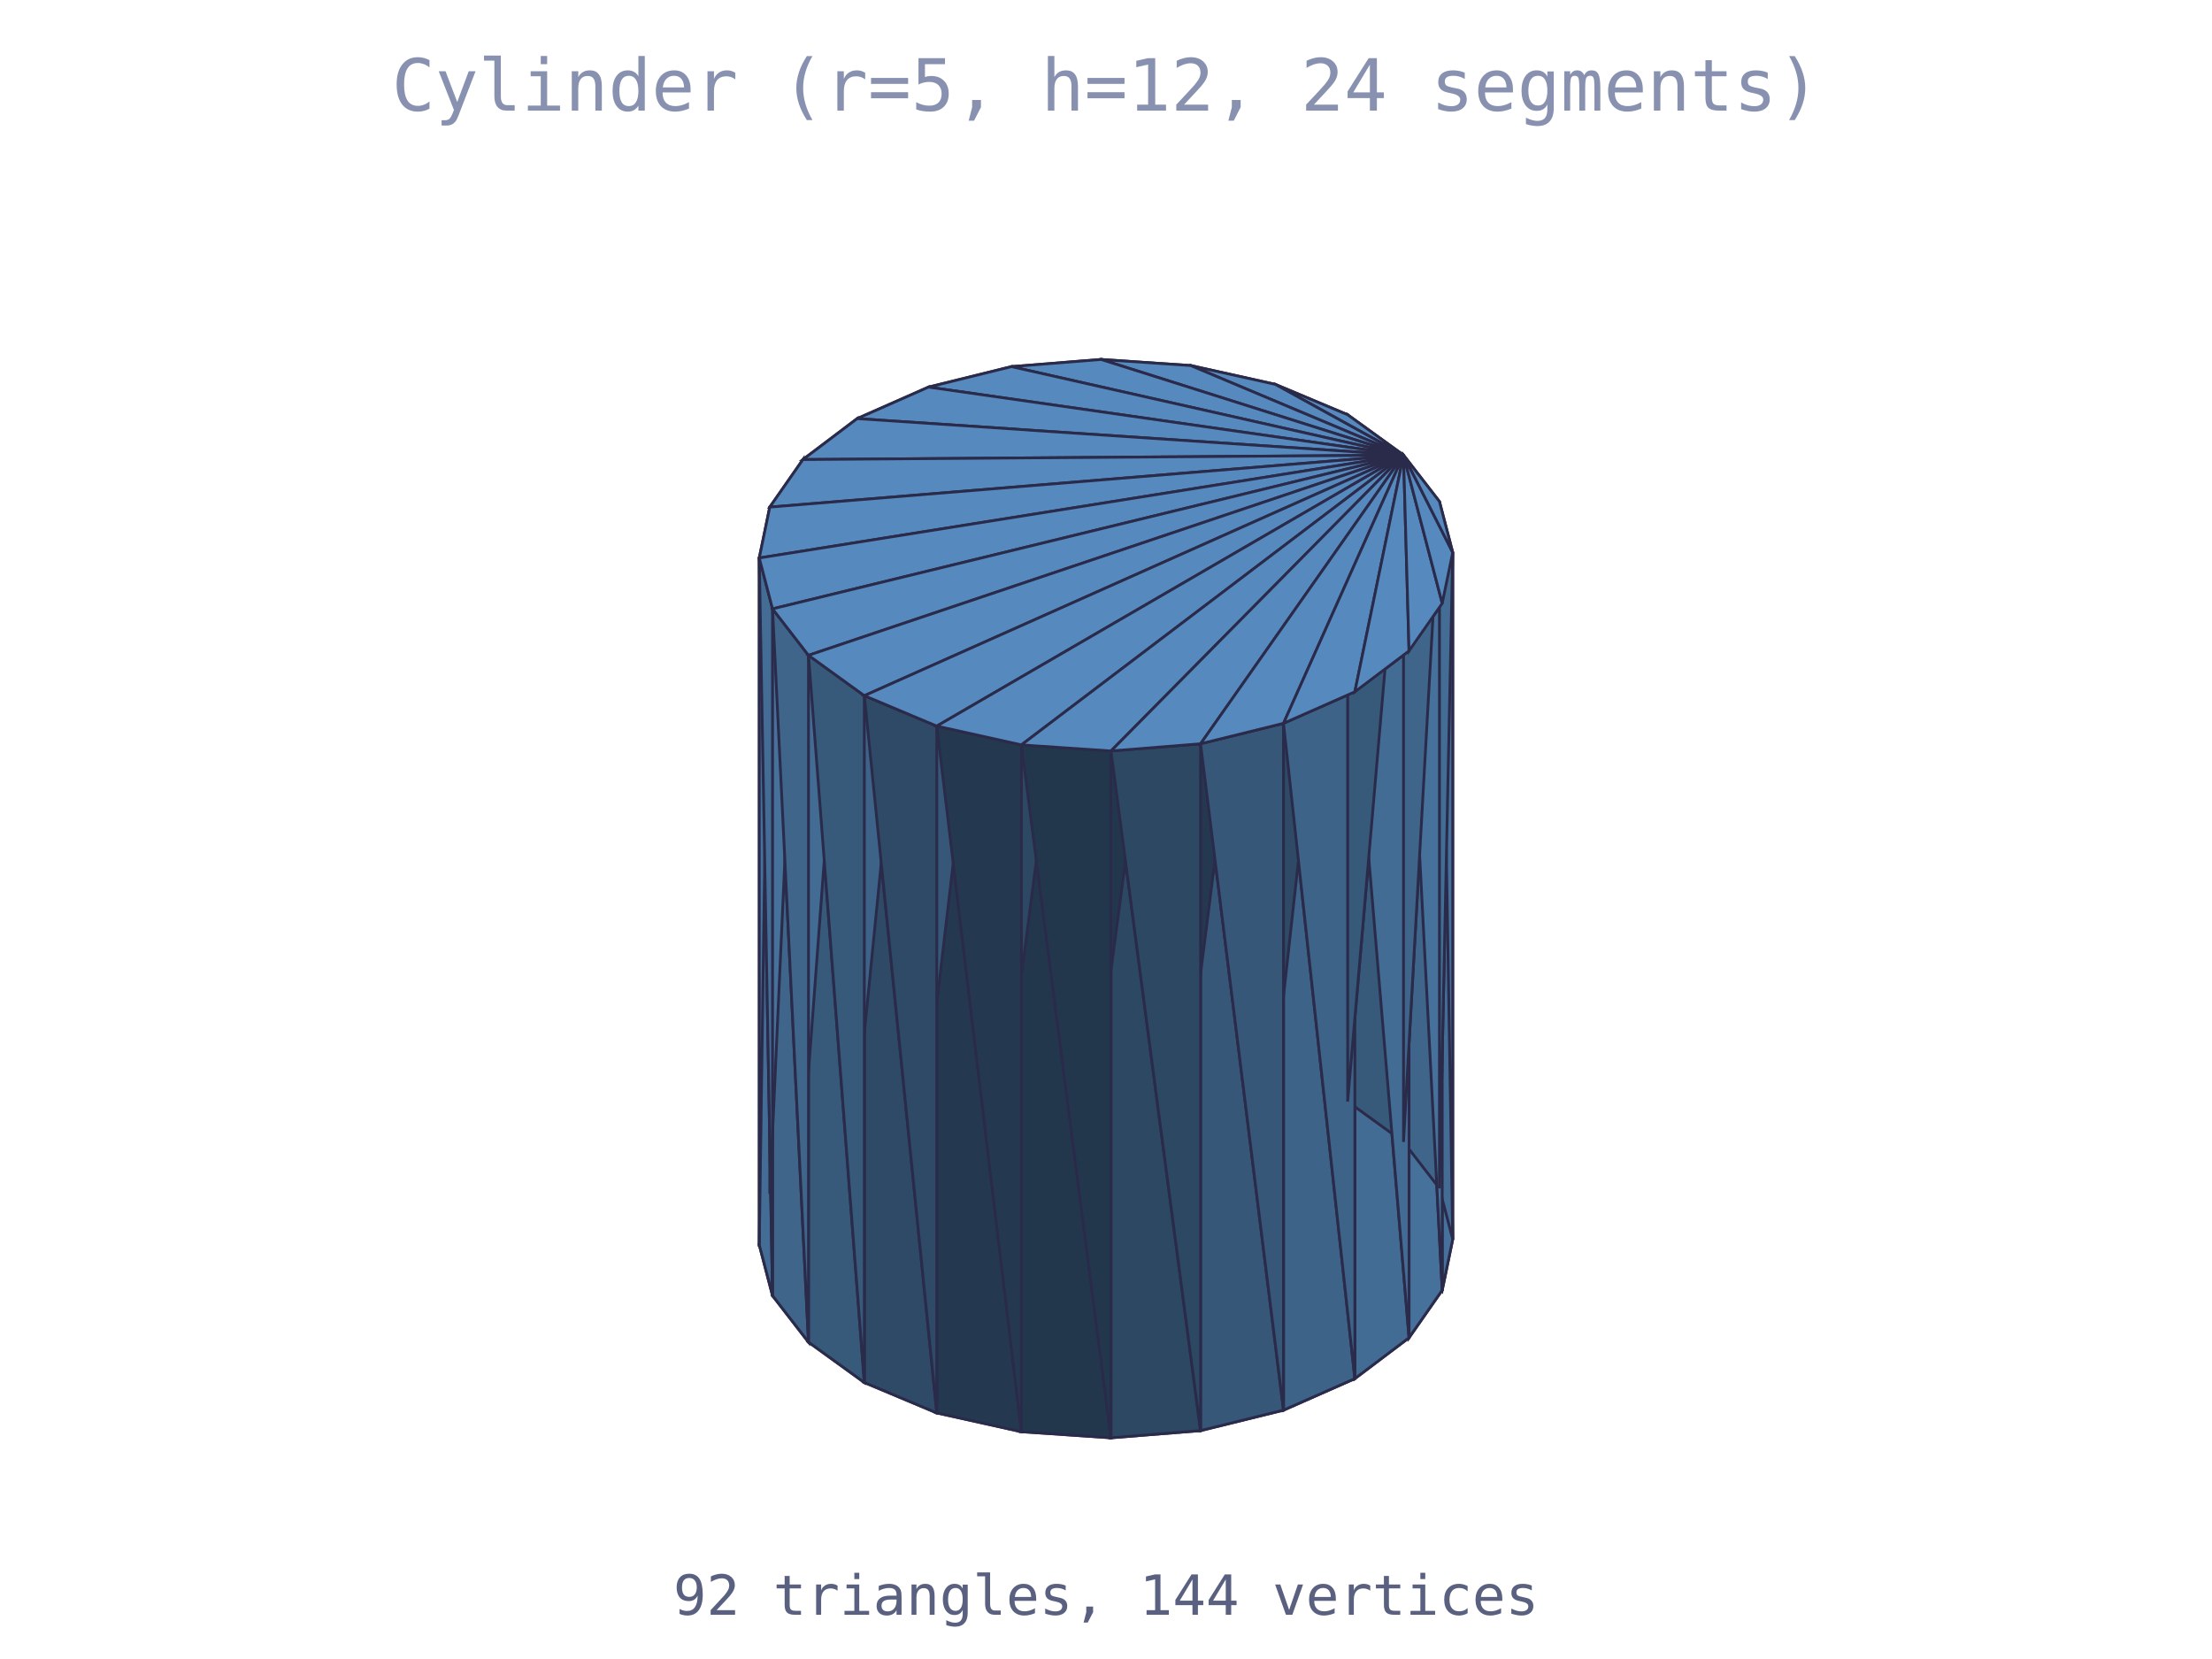
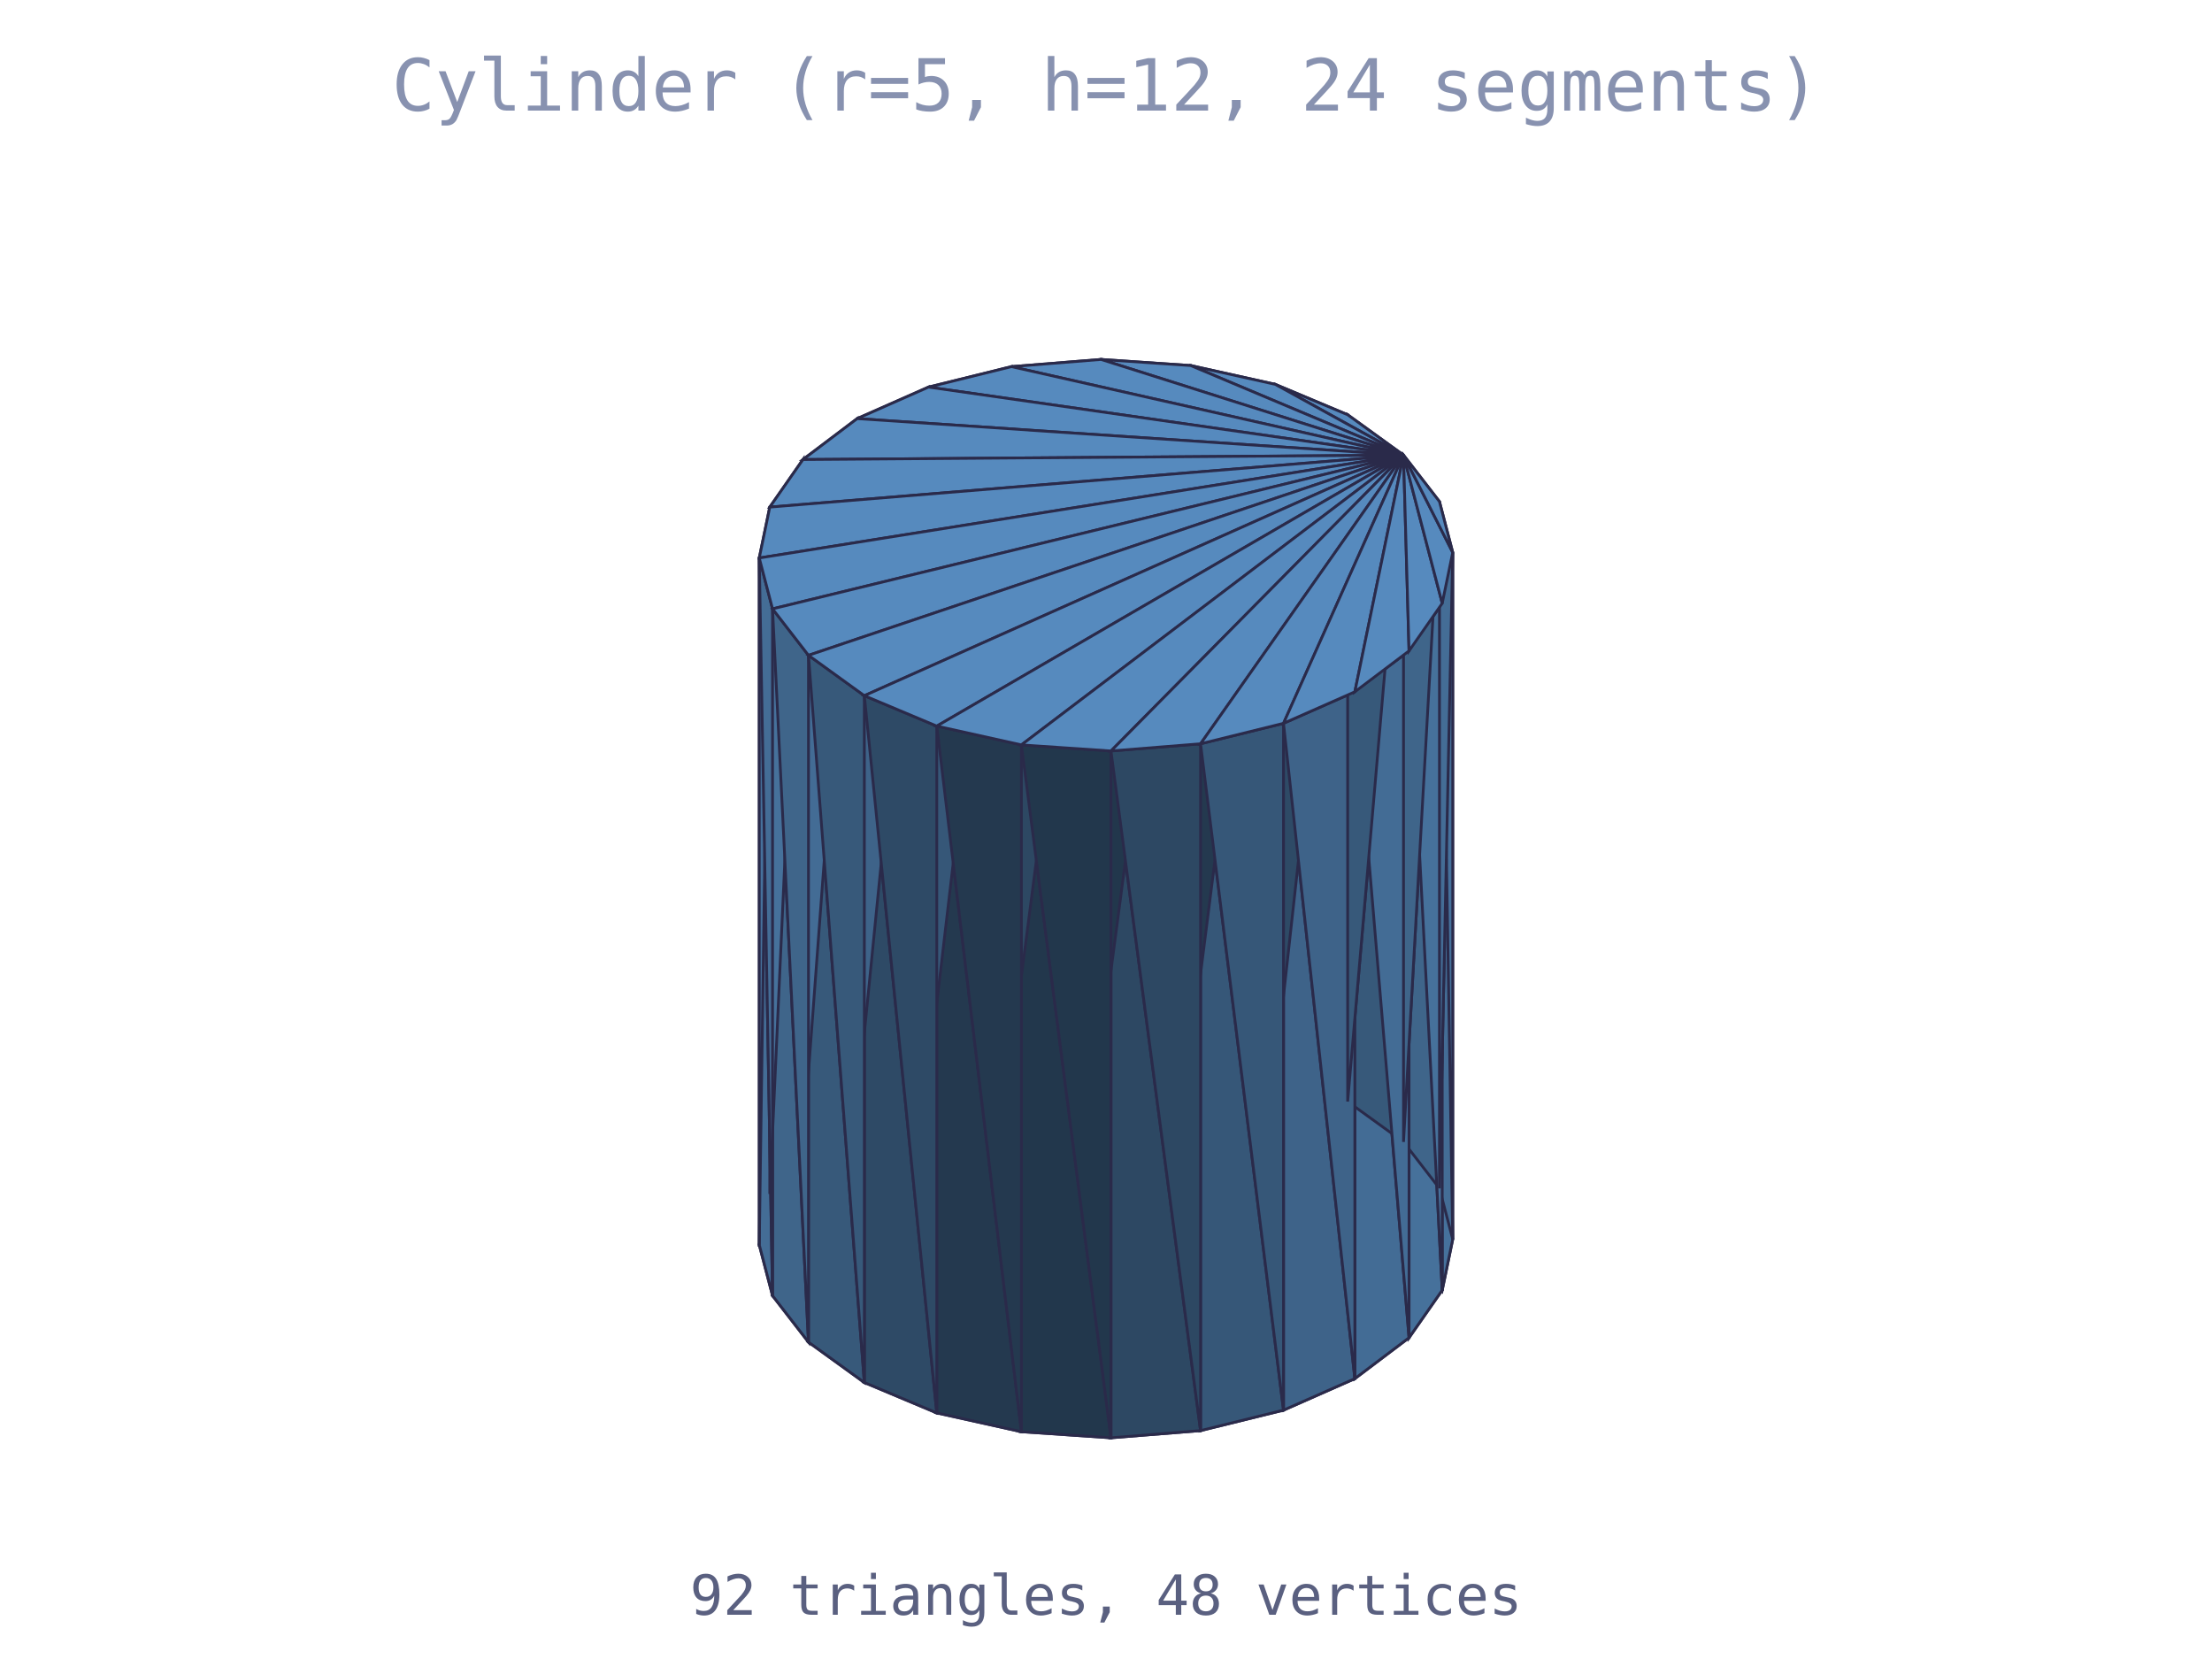
<svg xmlns="http://www.w3.org/2000/svg" width="400" height="300" style="background:#1a1a2e">
  <text x="200" y="20" font-family="monospace" font-size="13" fill="#8892b0" text-anchor="middle">Cylinder (r=5, h=12, 24 segments)</text>
-   <polygon points="243.7,199.2 230.6,193.7 215.3,190.3" fill="rgb(86,138,190)" stroke="#2a2a4a" stroke-width="0.5" />
-   <polygon points="243.7,199.2 215.3,190.3 199.1,189.2" fill="rgb(86,138,190)" stroke="#2a2a4a" stroke-width="0.5" />
-   <polygon points="243.7,199.2 199.1,189.2 182.9,190.5" fill="rgb(86,138,190)" stroke="#2a2a4a" stroke-width="0.5" />
-   <polygon points="243.7,199.2 182.9,190.5 167.9,194.2" fill="rgb(86,138,190)" stroke="#2a2a4a" stroke-width="0.5" />
-   <polygon points="243.7,199.2 167.9,194.2 155.0,199.9" fill="rgb(86,138,190)" stroke="#2a2a4a" stroke-width="0.5" />
-   <polygon points="243.7,199.2 155.0,199.9 145.2,207.3" fill="rgb(86,138,190)" stroke="#2a2a4a" stroke-width="0.5" />
-   <polygon points="243.7,199.2 145.2,207.3 139.2,215.9" fill="rgb(86,138,190)" stroke="#2a2a4a" stroke-width="0.5" />
-   <polygon points="243.7,199.2 139.2,215.9 137.3,225.1" fill="rgb(86,138,190)" stroke="#2a2a4a" stroke-width="0.5" />
-   <polygon points="243.7,199.2 137.3,225.1 139.7,234.3" fill="rgb(86,138,190)" stroke="#2a2a4a" stroke-width="0.5" />
-   <polygon points="243.7,199.2 139.7,234.3 146.2,242.7" fill="rgb(86,138,190)" stroke="#2a2a4a" stroke-width="0.5" />
-   <polygon points="243.7,199.2 146.2,242.7 156.3,250.0" fill="rgb(86,138,190)" stroke="#2a2a4a" stroke-width="0.5" />
-   <polygon points="243.7,199.2 156.3,250.0 169.4,255.5" fill="rgb(86,138,190)" stroke="#2a2a4a" stroke-width="0.5" />
-   <polygon points="243.7,199.2 169.4,255.5 184.7,258.9" fill="rgb(86,138,190)" stroke="#2a2a4a" stroke-width="0.5" />
-   <polygon points="243.7,199.2 184.7,258.9 200.9,260.0" fill="rgb(86,138,190)" stroke="#2a2a4a" stroke-width="0.5" />
-   <polygon points="243.7,199.2 200.9,260.0 217.1,258.7" fill="rgb(86,138,190)" stroke="#2a2a4a" stroke-width="0.5" />
-   <polygon points="243.7,199.2 217.1,258.7 232.1,255.0" fill="rgb(86,138,190)" stroke="#2a2a4a" stroke-width="0.5" />
-   <polygon points="243.7,199.2 232.1,255.0 245.0,249.3" fill="rgb(86,138,190)" stroke="#2a2a4a" stroke-width="0.5" />
-   <polygon points="243.7,199.2 245.0,249.3 254.8,241.9" fill="rgb(86,138,190)" stroke="#2a2a4a" stroke-width="0.5" />
-   <polygon points="243.7,199.2 254.8,241.9 260.8,233.3" fill="rgb(86,138,190)" stroke="#2a2a4a" stroke-width="0.5" />
-   <polygon points="243.7,199.2 260.8,233.3 262.7,224.1" fill="rgb(86,138,190)" stroke="#2a2a4a" stroke-width="0.5" />
-   <polygon points="243.7,199.2 262.7,224.1 260.3,214.9" fill="rgb(86,138,190)" stroke="#2a2a4a" stroke-width="0.5" />
-   <polygon points="260.3,214.9 253.8,206.5 243.7,199.2" fill="rgb(86,138,190)" stroke="#2a2a4a" stroke-width="0.5" />
+   <polygon points="243.7,199.2 215.3,190.3 230.6,193.7" fill="rgb(86,138,190)" stroke="#2a2a4a" stroke-width="0.5" />
+   <polygon points="243.7,199.2 199.1,189.2 215.3,190.3" fill="rgb(86,138,190)" stroke="#2a2a4a" stroke-width="0.5" />
+   <polygon points="243.7,199.2 182.9,190.5 199.1,189.2" fill="rgb(86,138,190)" stroke="#2a2a4a" stroke-width="0.5" />
+   <polygon points="243.7,199.2 167.9,194.2 182.9,190.5" fill="rgb(86,138,190)" stroke="#2a2a4a" stroke-width="0.5" />
+   <polygon points="243.7,199.2 155.0,199.9 167.9,194.2" fill="rgb(86,138,190)" stroke="#2a2a4a" stroke-width="0.5" />
+   <polygon points="243.7,199.2 145.2,207.3 155.0,199.9" fill="rgb(86,138,190)" stroke="#2a2a4a" stroke-width="0.5" />
+   <polygon points="243.7,199.2 139.2,215.9 145.2,207.3" fill="rgb(86,138,190)" stroke="#2a2a4a" stroke-width="0.5" />
+   <polygon points="243.7,199.2 137.3,225.1 139.2,215.9" fill="rgb(86,138,190)" stroke="#2a2a4a" stroke-width="0.5" />
+   <polygon points="243.7,199.2 139.7,234.3 137.3,225.1" fill="rgb(86,138,190)" stroke="#2a2a4a" stroke-width="0.5" />
+   <polygon points="243.7,199.2 146.2,242.7 139.7,234.3" fill="rgb(86,138,190)" stroke="#2a2a4a" stroke-width="0.5" />
+   <polygon points="243.7,199.2 156.3,250.0 146.2,242.7" fill="rgb(86,138,190)" stroke="#2a2a4a" stroke-width="0.5" />
+   <polygon points="243.7,199.2 169.4,255.5 156.3,250.0" fill="rgb(86,138,190)" stroke="#2a2a4a" stroke-width="0.5" />
+   <polygon points="243.7,199.2 184.7,258.9 169.4,255.5" fill="rgb(86,138,190)" stroke="#2a2a4a" stroke-width="0.5" />
+   <polygon points="243.7,199.2 200.9,260.0 184.7,258.9" fill="rgb(86,138,190)" stroke="#2a2a4a" stroke-width="0.5" />
+   <polygon points="243.7,199.2 217.1,258.7 200.9,260.0" fill="rgb(86,138,190)" stroke="#2a2a4a" stroke-width="0.5" />
+   <polygon points="243.7,199.2 232.1,255.0 217.1,258.7" fill="rgb(86,138,190)" stroke="#2a2a4a" stroke-width="0.5" />
+   <polygon points="243.7,199.2 245.0,249.3 232.1,255.0" fill="rgb(86,138,190)" stroke="#2a2a4a" stroke-width="0.5" />
+   <polygon points="243.7,199.2 254.8,241.9 245.0,249.3" fill="rgb(86,138,190)" stroke="#2a2a4a" stroke-width="0.5" />
+   <polygon points="243.7,199.2 260.8,233.3 254.8,241.9" fill="rgb(86,138,190)" stroke="#2a2a4a" stroke-width="0.5" />
+   <polygon points="243.7,199.2 262.7,224.1 260.8,233.3" fill="rgb(86,138,190)" stroke="#2a2a4a" stroke-width="0.5" />
+   <polygon points="243.7,199.2 260.3,214.9 262.7,224.1" fill="rgb(86,138,190)" stroke="#2a2a4a" stroke-width="0.5" />
+   <polygon points="260.3,214.9 243.7,199.2 253.8,206.5" fill="rgb(86,138,190)" stroke="#2a2a4a" stroke-width="0.5" />
  <polygon points="243.7,75.0 243.7,199.2 230.6,193.7" fill="rgb(46,74,102)" stroke="#2a2a4a" stroke-width="0.5" />
  <polygon points="230.6,69.5 230.6,193.7 215.3,190.3" fill="rgb(36,57,79)" stroke="#2a2a4a" stroke-width="0.5" />
  <polygon points="215.3,66.1 215.3,190.3 199.1,189.2" fill="rgb(34,55,76)" stroke="#2a2a4a" stroke-width="0.5" />
  <polygon points="199.1,65.0 199.1,189.2 182.9,190.5" fill="rgb(45,72,99)" stroke="#2a2a4a" stroke-width="0.5" />
  <polygon points="182.9,66.3 182.9,190.5 167.9,194.2" fill="rgb(54,87,120)" stroke="#2a2a4a" stroke-width="0.5" />
  <polygon points="167.9,70.0 167.9,194.2 155.0,199.9" fill="rgb(62,99,137)" stroke="#2a2a4a" stroke-width="0.5" />
  <polygon points="155.0,75.7 155.0,199.9 145.2,207.3" fill="rgb(67,108,149)" stroke="#2a2a4a" stroke-width="0.5" />
  <polygon points="145.2,83.1 145.2,207.3 139.2,215.9" fill="rgb(70,113,155)" stroke="#2a2a4a" stroke-width="0.5" />
  <polygon points="139.2,91.7 139.2,215.9 137.3,225.1" fill="rgb(70,113,156)" stroke="#2a2a4a" stroke-width="0.5" />
  <polygon points="137.3,100.9 137.3,225.1 139.7,234.3" fill="rgb(68,109,150)" stroke="#2a2a4a" stroke-width="0.5" />
  <polygon points="139.7,110.1 139.7,234.3 146.2,242.7" fill="rgb(63,101,138)" stroke="#2a2a4a" stroke-width="0.5" />
  <polygon points="146.2,118.5 146.2,242.7 156.3,250.0" fill="rgb(55,89,122)" stroke="#2a2a4a" stroke-width="0.5" />
  <polygon points="156.3,125.8 156.3,250.0 169.4,255.5" fill="rgb(46,74,102)" stroke="#2a2a4a" stroke-width="0.5" />
  <polygon points="169.4,131.3 169.4,255.5 184.7,258.9" fill="rgb(36,57,79)" stroke="#2a2a4a" stroke-width="0.5" />
  <polygon points="184.7,134.7 184.7,258.9 200.9,260.0" fill="rgb(34,55,76)" stroke="#2a2a4a" stroke-width="0.5" />
  <polygon points="200.9,135.8 200.9,260.0 217.1,258.7" fill="rgb(45,72,99)" stroke="#2a2a4a" stroke-width="0.5" />
  <polygon points="217.1,134.5 217.1,258.7 232.1,255.0" fill="rgb(54,87,120)" stroke="#2a2a4a" stroke-width="0.5" />
  <polygon points="232.1,130.8 232.1,255.0 245.0,249.3" fill="rgb(62,99,137)" stroke="#2a2a4a" stroke-width="0.5" />
  <polygon points="245.0,125.1 245.0,249.3 254.8,241.9" fill="rgb(67,108,149)" stroke="#2a2a4a" stroke-width="0.5" />
  <polygon points="254.8,117.7 254.8,241.9 260.8,233.3" fill="rgb(70,113,155)" stroke="#2a2a4a" stroke-width="0.5" />
  <polygon points="260.8,109.1 260.8,233.3 262.7,224.1" fill="rgb(70,113,156)" stroke="#2a2a4a" stroke-width="0.5" />
  <polygon points="262.7,99.9 262.7,224.1 260.3,214.9" fill="rgb(68,109,150)" stroke="#2a2a4a" stroke-width="0.5" />
  <polygon points="260.3,90.7 260.3,214.9 253.8,206.5" fill="rgb(63,101,138)" stroke="#2a2a4a" stroke-width="0.5" />
  <polygon points="253.8,82.3 253.8,206.5 243.7,199.2" fill="rgb(55,89,122)" stroke="#2a2a4a" stroke-width="0.5" />
  <polygon points="230.6,193.7 230.6,69.5 243.7,75.0" fill="rgb(46,74,102)" stroke="#2a2a4a" stroke-width="0.5" />
  <polygon points="215.3,190.3 215.3,66.1 230.6,69.5" fill="rgb(36,57,79)" stroke="#2a2a4a" stroke-width="0.5" />
  <polygon points="199.1,189.2 199.1,65.0 215.3,66.1" fill="rgb(34,55,76)" stroke="#2a2a4a" stroke-width="0.5" />
  <polygon points="182.9,190.5 182.9,66.3 199.1,65.0" fill="rgb(45,72,99)" stroke="#2a2a4a" stroke-width="0.5" />
  <polygon points="167.9,194.2 167.9,70.0 182.9,66.3" fill="rgb(54,87,120)" stroke="#2a2a4a" stroke-width="0.5" />
  <polygon points="155.0,199.9 155.0,75.7 167.9,70.0" fill="rgb(62,99,137)" stroke="#2a2a4a" stroke-width="0.5" />
  <polygon points="145.2,207.3 145.2,83.1 155.0,75.7" fill="rgb(67,108,149)" stroke="#2a2a4a" stroke-width="0.5" />
  <polygon points="139.2,215.9 139.2,91.7 145.2,83.1" fill="rgb(70,113,155)" stroke="#2a2a4a" stroke-width="0.5" />
  <polygon points="137.3,225.1 137.3,100.9 139.2,91.7" fill="rgb(70,113,156)" stroke="#2a2a4a" stroke-width="0.5" />
  <polygon points="139.7,234.3 139.7,110.1 137.3,100.9" fill="rgb(68,109,150)" stroke="#2a2a4a" stroke-width="0.5" />
  <polygon points="146.2,242.7 146.2,118.5 139.7,110.1" fill="rgb(63,101,138)" stroke="#2a2a4a" stroke-width="0.5" />
  <polygon points="156.3,250.0 156.3,125.8 146.2,118.5" fill="rgb(55,89,122)" stroke="#2a2a4a" stroke-width="0.5" />
  <polygon points="169.4,255.5 169.4,131.3 156.3,125.8" fill="rgb(46,74,102)" stroke="#2a2a4a" stroke-width="0.5" />
  <polygon points="184.7,258.9 184.7,134.7 169.4,131.3" fill="rgb(36,57,79)" stroke="#2a2a4a" stroke-width="0.5" />
  <polygon points="200.9,260.0 200.9,135.8 184.7,134.7" fill="rgb(34,55,76)" stroke="#2a2a4a" stroke-width="0.5" />
  <polygon points="217.1,258.7 217.1,134.5 200.9,135.8" fill="rgb(45,72,99)" stroke="#2a2a4a" stroke-width="0.5" />
  <polygon points="232.1,255.0 232.1,130.8 217.1,134.5" fill="rgb(54,87,120)" stroke="#2a2a4a" stroke-width="0.5" />
  <polygon points="245.0,249.3 245.0,125.1 232.1,130.8" fill="rgb(62,99,137)" stroke="#2a2a4a" stroke-width="0.5" />
  <polygon points="254.8,241.9 254.8,117.7 245.0,125.1" fill="rgb(67,108,149)" stroke="#2a2a4a" stroke-width="0.5" />
  <polygon points="260.8,233.3 260.8,109.1 254.8,117.7" fill="rgb(70,113,155)" stroke="#2a2a4a" stroke-width="0.5" />
  <polygon points="262.7,224.1 262.7,99.9 260.8,109.1" fill="rgb(70,113,156)" stroke="#2a2a4a" stroke-width="0.5" />
  <polygon points="260.3,214.9 260.3,90.7 262.7,99.9" fill="rgb(68,109,150)" stroke="#2a2a4a" stroke-width="0.5" />
  <polygon points="253.8,206.5 253.8,82.3 260.3,90.7" fill="rgb(63,101,138)" stroke="#2a2a4a" stroke-width="0.5" />
  <polygon points="243.7,199.2 243.7,75.0 253.8,82.3" fill="rgb(55,89,122)" stroke="#2a2a4a" stroke-width="0.5" />
  <polygon points="253.8,82.3 243.7,75.0 230.6,69.5" fill="rgb(86,138,190)" stroke="#2a2a4a" stroke-width="0.5" />
  <polygon points="253.8,82.3 230.6,69.5 215.3,66.1" fill="rgb(86,138,190)" stroke="#2a2a4a" stroke-width="0.5" />
  <polygon points="253.8,82.3 215.3,66.1 199.1,65.0" fill="rgb(86,138,190)" stroke="#2a2a4a" stroke-width="0.5" />
  <polygon points="253.8,82.3 199.1,65.0 182.9,66.3" fill="rgb(86,138,190)" stroke="#2a2a4a" stroke-width="0.5" />
  <polygon points="253.8,82.3 182.9,66.3 167.9,70.0" fill="rgb(86,138,190)" stroke="#2a2a4a" stroke-width="0.5" />
  <polygon points="253.8,82.3 167.9,70.0 155.0,75.7" fill="rgb(86,138,190)" stroke="#2a2a4a" stroke-width="0.5" />
  <polygon points="253.8,82.3 155.0,75.7 145.2,83.1" fill="rgb(86,138,190)" stroke="#2a2a4a" stroke-width="0.5" />
  <polygon points="253.8,82.3 145.2,83.1 139.2,91.7" fill="rgb(86,138,190)" stroke="#2a2a4a" stroke-width="0.5" />
  <polygon points="253.8,82.3 139.2,91.7 137.3,100.9" fill="rgb(86,138,190)" stroke="#2a2a4a" stroke-width="0.5" />
  <polygon points="253.8,82.3 137.3,100.9 139.7,110.1" fill="rgb(86,138,190)" stroke="#2a2a4a" stroke-width="0.5" />
  <polygon points="253.8,82.3 139.7,110.1 146.2,118.5" fill="rgb(86,138,190)" stroke="#2a2a4a" stroke-width="0.5" />
  <polygon points="253.8,82.3 146.2,118.5 156.3,125.8" fill="rgb(86,138,190)" stroke="#2a2a4a" stroke-width="0.5" />
  <polygon points="253.8,82.3 156.3,125.8 169.4,131.3" fill="rgb(86,138,190)" stroke="#2a2a4a" stroke-width="0.5" />
  <polygon points="253.8,82.3 169.4,131.3 184.7,134.7" fill="rgb(86,138,190)" stroke="#2a2a4a" stroke-width="0.5" />
  <polygon points="253.8,82.3 184.7,134.7 200.9,135.8" fill="rgb(86,138,190)" stroke="#2a2a4a" stroke-width="0.5" />
  <polygon points="253.8,82.3 200.9,135.8 217.1,134.5" fill="rgb(86,138,190)" stroke="#2a2a4a" stroke-width="0.5" />
  <polygon points="253.8,82.3 217.1,134.5 232.1,130.8" fill="rgb(86,138,190)" stroke="#2a2a4a" stroke-width="0.5" />
  <polygon points="253.8,82.3 232.1,130.8 245.0,125.1" fill="rgb(86,138,190)" stroke="#2a2a4a" stroke-width="0.5" />
  <polygon points="253.8,82.3 245.0,125.1 254.8,117.7" fill="rgb(86,138,190)" stroke="#2a2a4a" stroke-width="0.5" />
  <polygon points="253.8,82.3 254.8,117.7 260.8,109.1" fill="rgb(86,138,190)" stroke="#2a2a4a" stroke-width="0.5" />
  <polygon points="253.8,82.3 260.8,109.1 262.7,99.9" fill="rgb(86,138,190)" stroke="#2a2a4a" stroke-width="0.5" />
  <polygon points="262.7,99.9 260.3,90.7 253.8,82.3" fill="rgb(86,138,190)" stroke="#2a2a4a" stroke-width="0.5" />
-   <text x="200" y="292" font-family="monospace" font-size="10" fill="#5a6080" text-anchor="middle">92 triangles, 144 vertices</text>
+   <text x="200" y="292" font-family="monospace" font-size="10" fill="#5a6080" text-anchor="middle">92 triangles, 48 vertices</text>
</svg>
